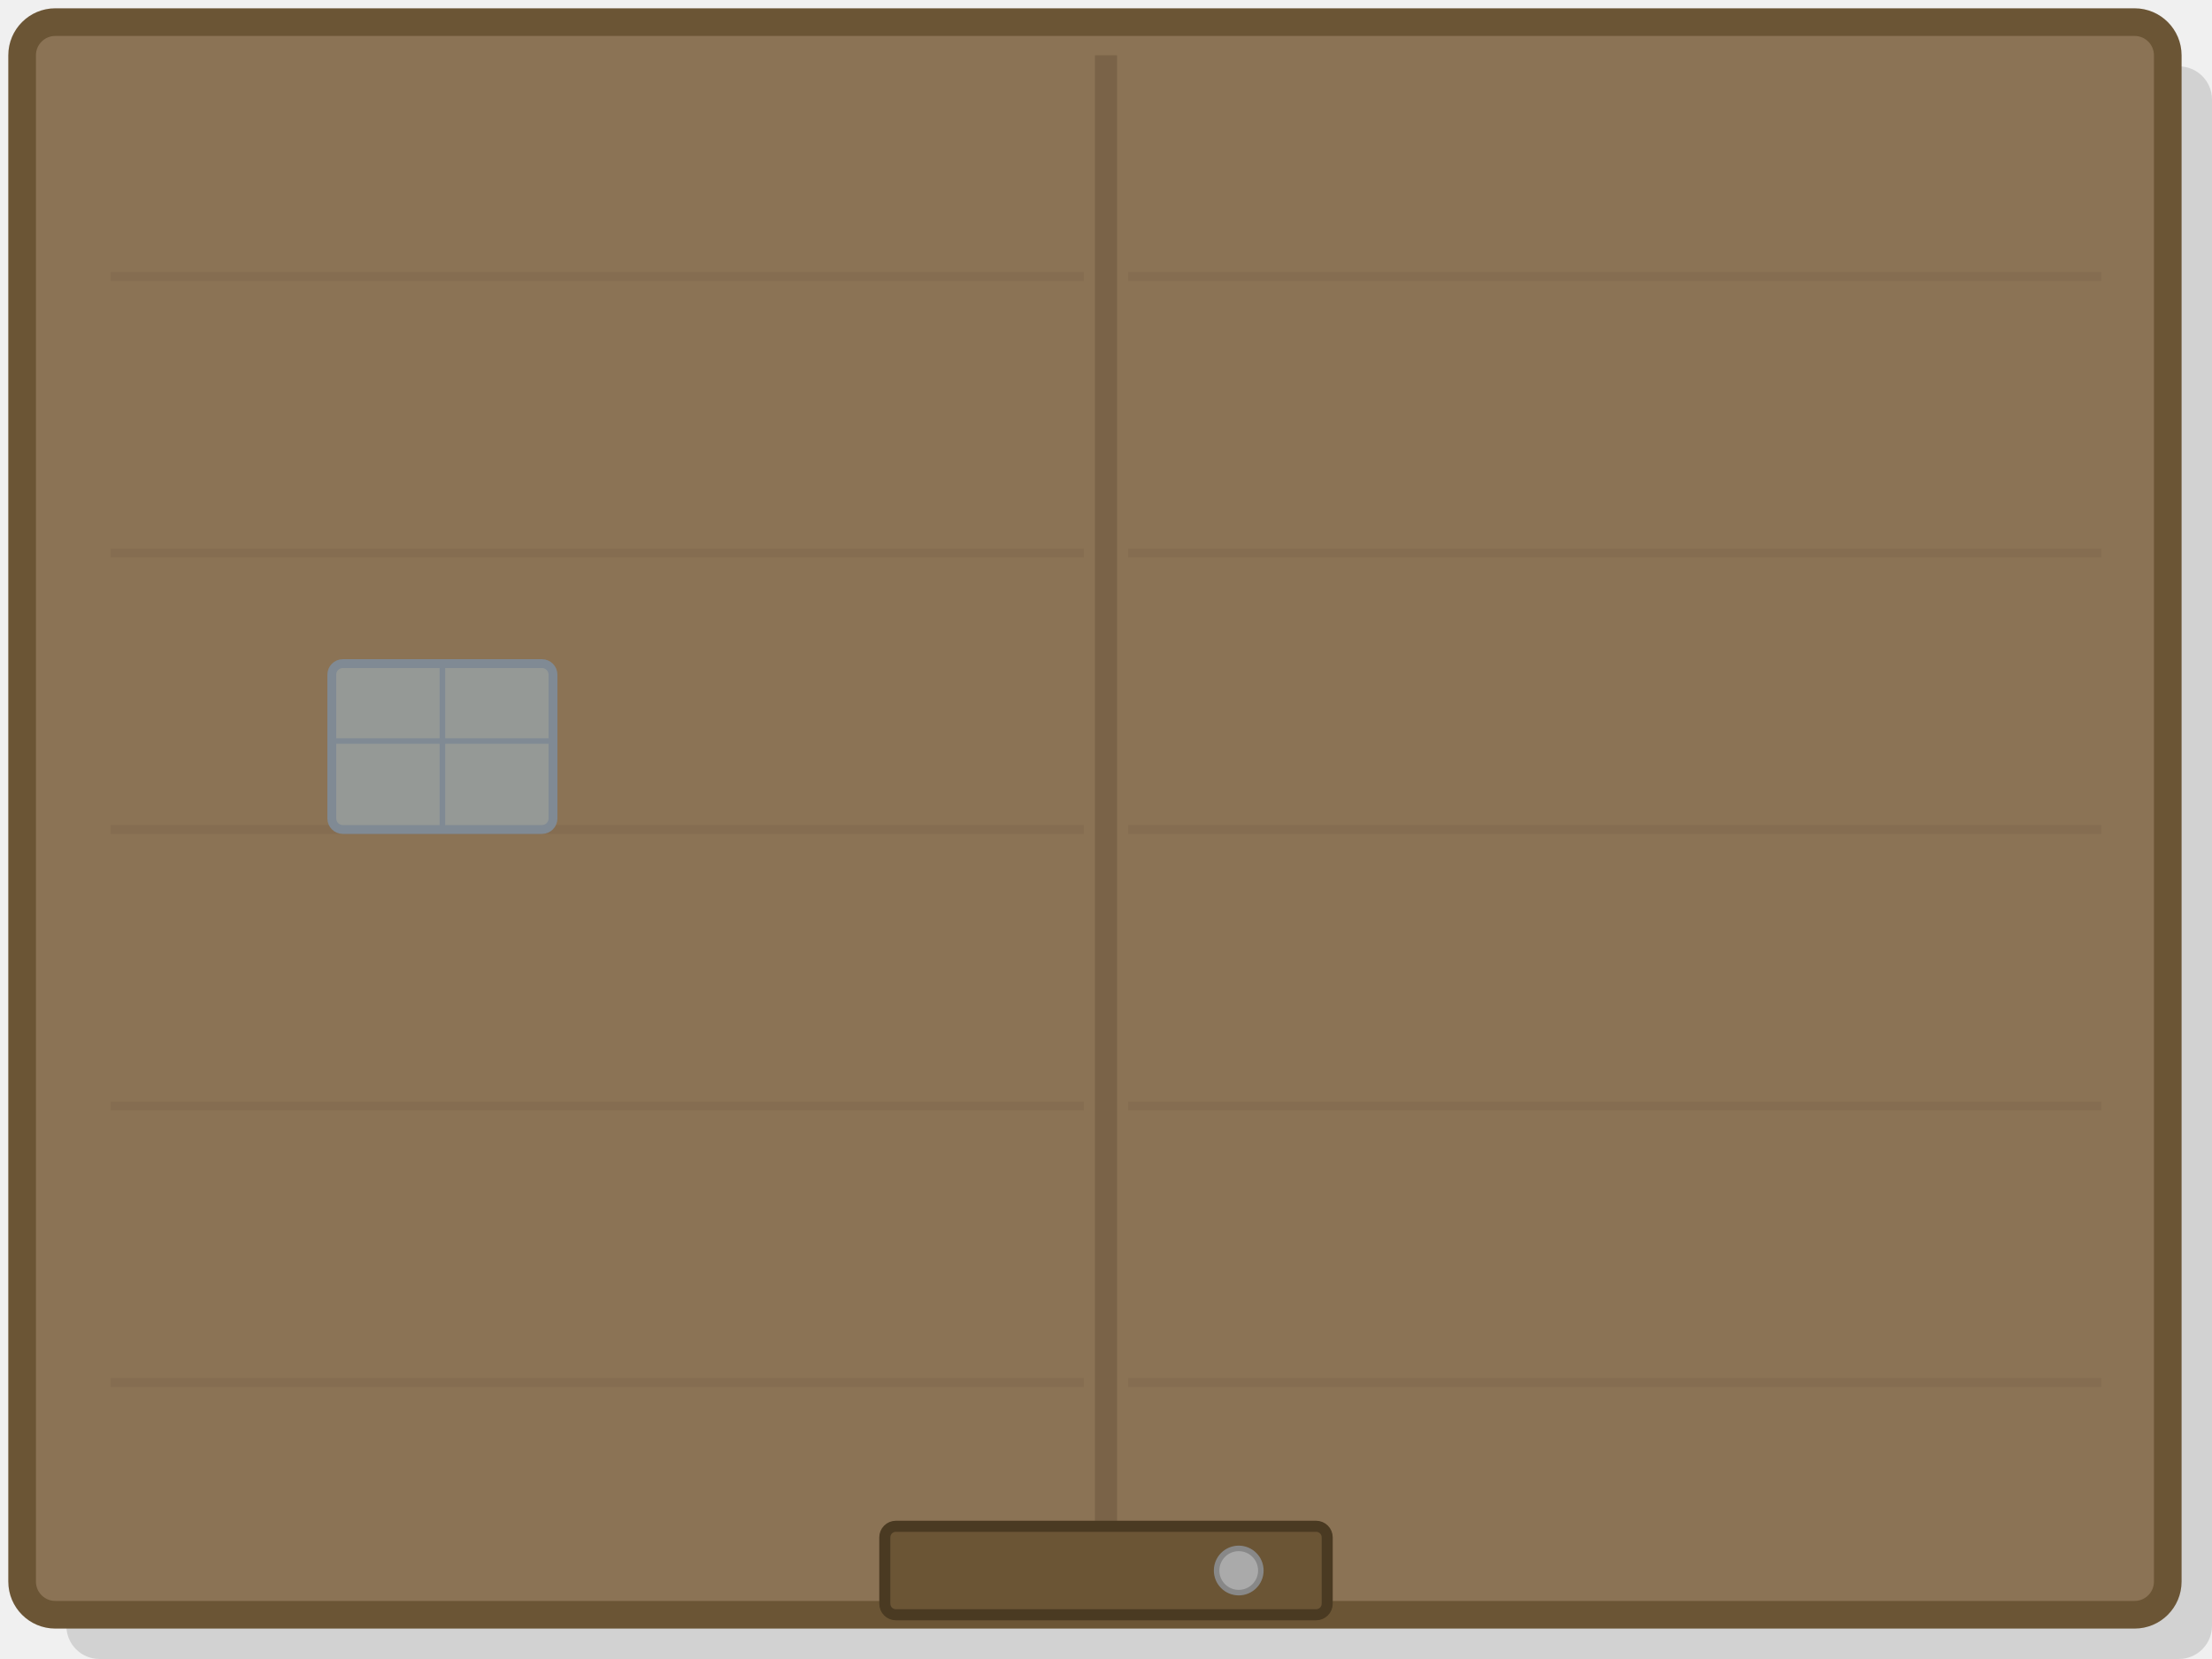
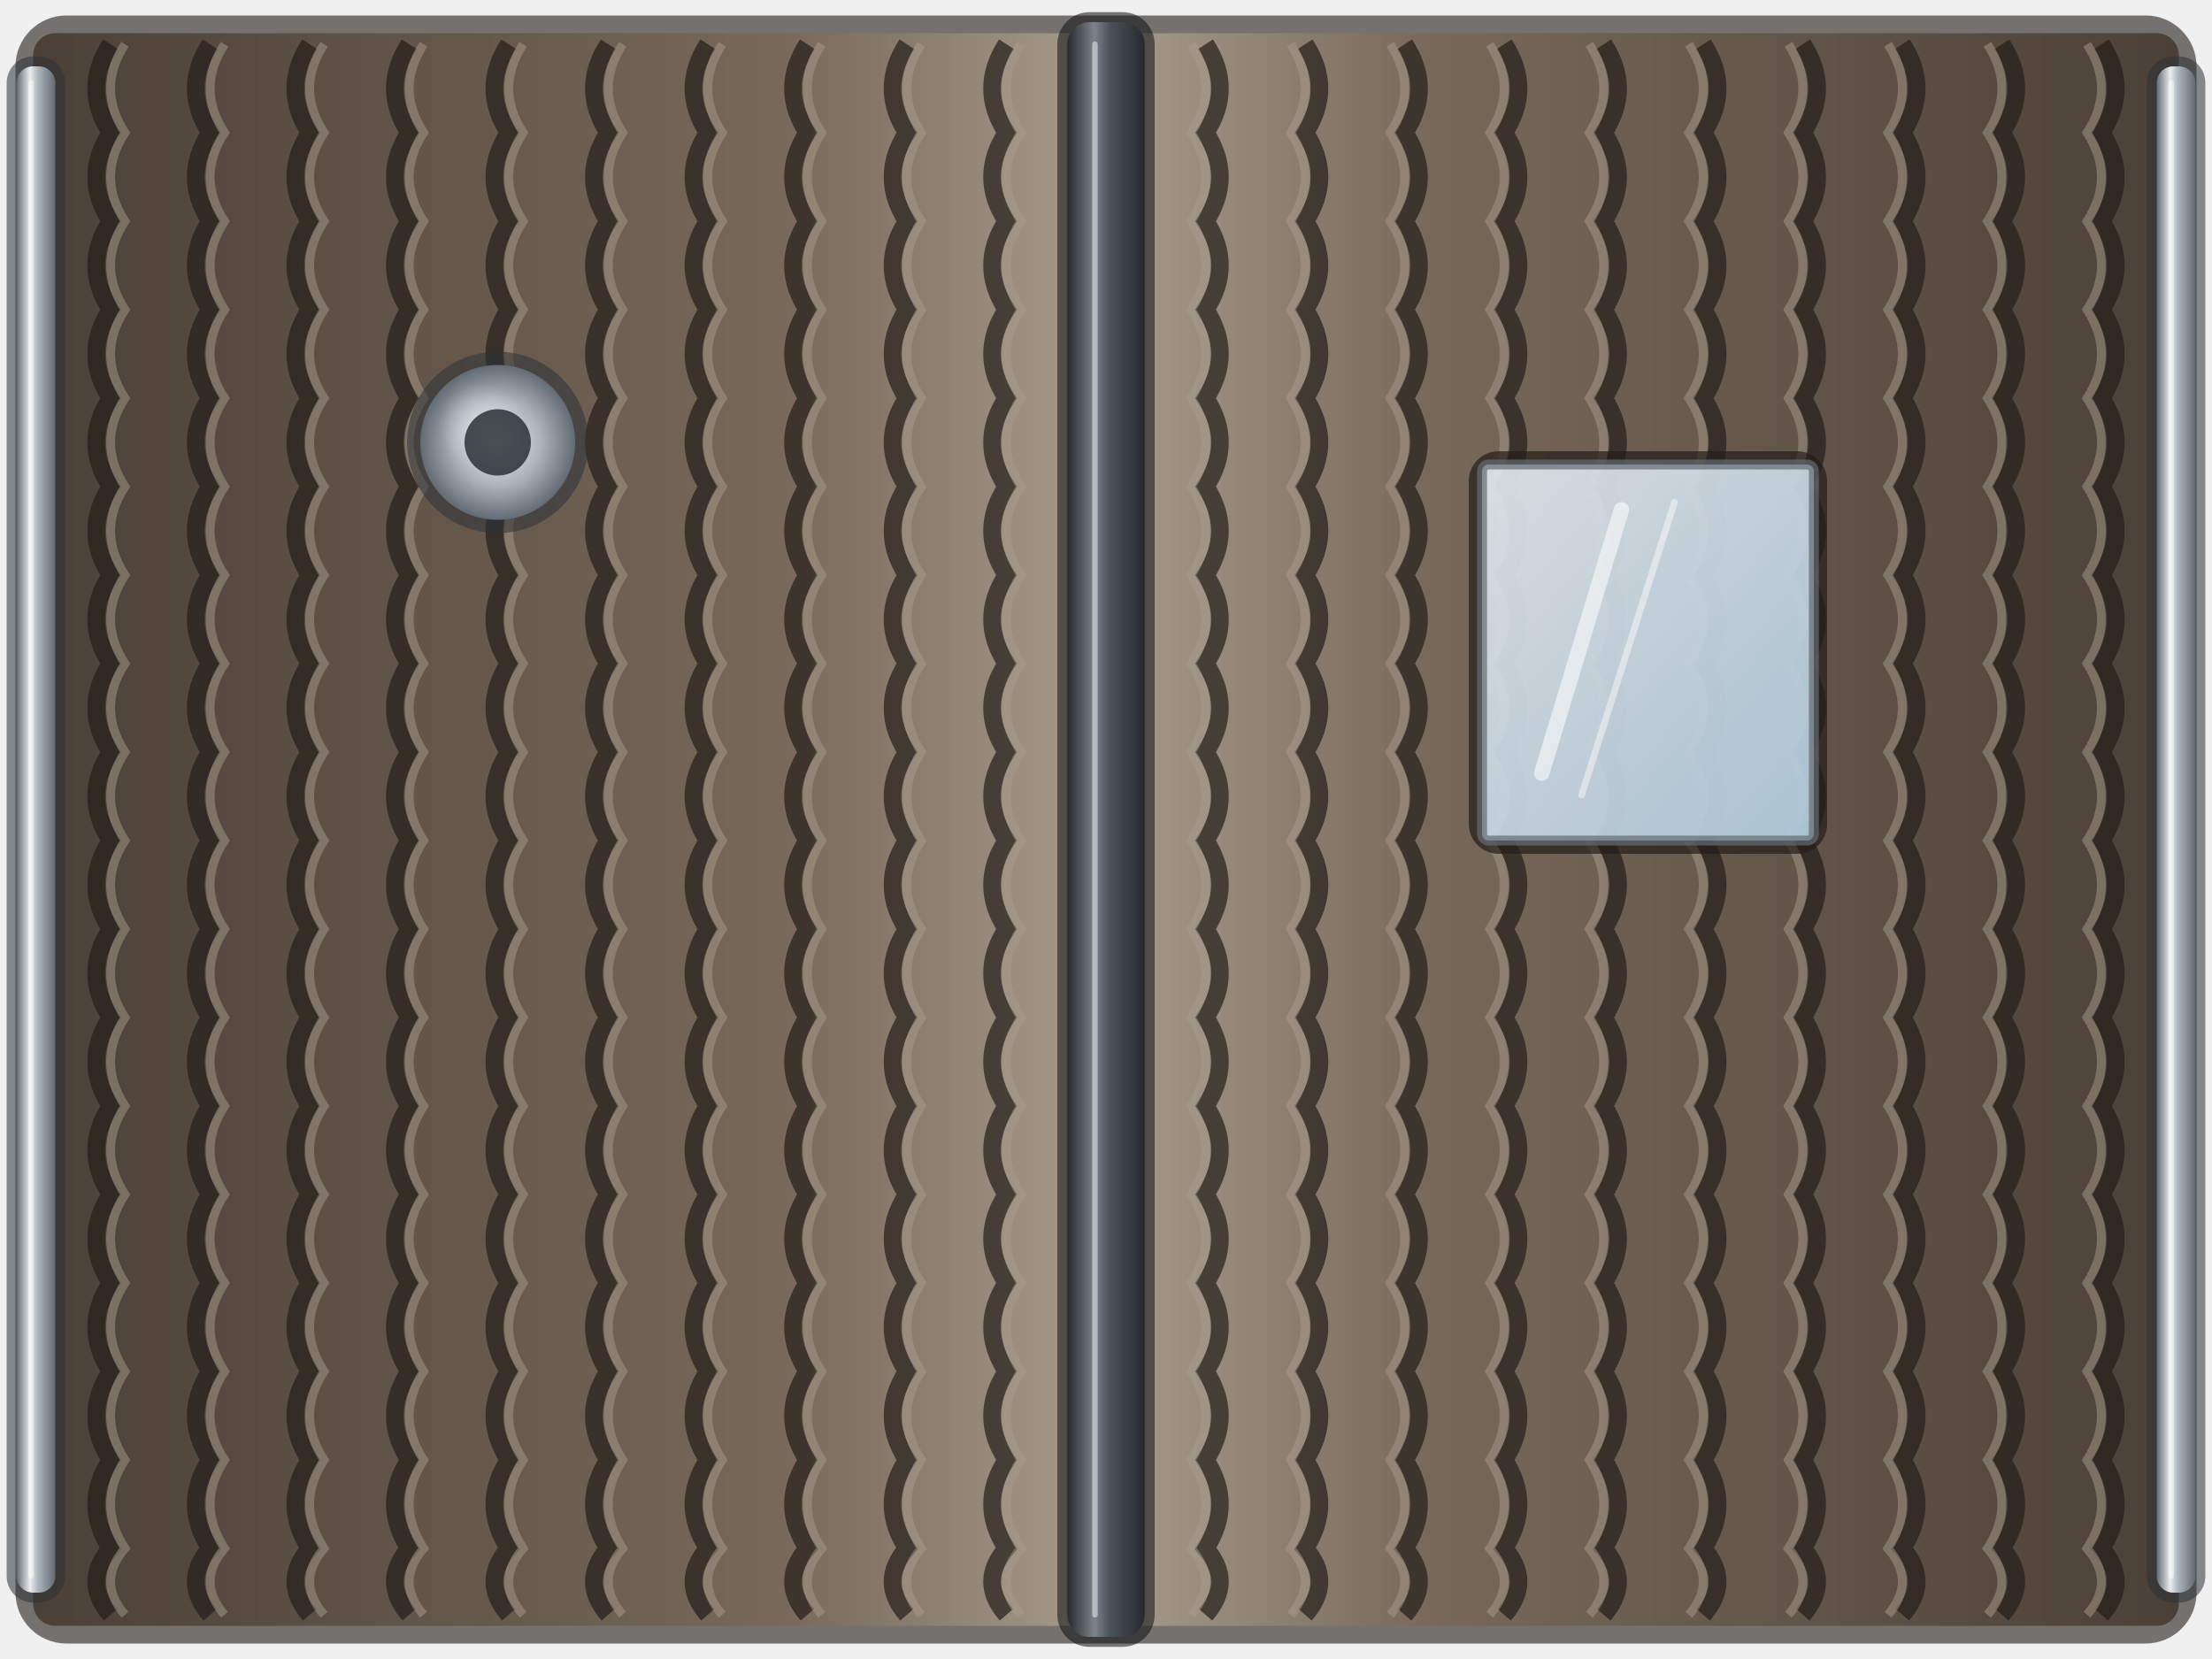
<svg xmlns="http://www.w3.org/2000/svg" viewBox="0 0 200 150">
-   <rect x="6" y="6" width="194" height="144" rx="3" fill="#00000020" />
-   <rect x="2" y="2" width="194" height="144" rx="3" fill="#8B7355" stroke="#6B5535" stroke-width="2.5" />
-   <line x1="100" y1="5" x2="100" y2="143" stroke="#7A6348" stroke-width="2" />
-   <line x1="10" y1="25" x2="98" y2="25" stroke="#7E644A" stroke-width="0.8" opacity="0.4" />
-   <line x1="10" y1="50" x2="98" y2="50" stroke="#7E644A" stroke-width="0.8" opacity="0.4" />
-   <line x1="10" y1="75" x2="98" y2="75" stroke="#7E644A" stroke-width="0.8" opacity="0.4" />
-   <line x1="10" y1="100" x2="98" y2="100" stroke="#7E644A" stroke-width="0.8" opacity="0.4" />
-   <line x1="10" y1="125" x2="98" y2="125" stroke="#7E644A" stroke-width="0.8" opacity="0.4" />
-   <line x1="102" y1="25" x2="190" y2="25" stroke="#7E644A" stroke-width="0.8" opacity="0.4" />
-   <line x1="102" y1="50" x2="190" y2="50" stroke="#7E644A" stroke-width="0.8" opacity="0.4" />
-   <line x1="102" y1="75" x2="190" y2="75" stroke="#7E644A" stroke-width="0.8" opacity="0.4" />
-   <line x1="102" y1="100" x2="190" y2="100" stroke="#7E644A" stroke-width="0.8" opacity="0.4" />
-   <line x1="102" y1="125" x2="190" y2="125" stroke="#7E644A" stroke-width="0.8" opacity="0.4" />
-   <rect x="80" y="138" width="40" height="8" rx="1" fill="#6B5535" stroke="#4A3A22" stroke-width="1" />
-   <circle cx="112" cy="142" r="2" fill="#AAA" stroke="#888" stroke-width="0.5" />
-   <rect x="30" y="60" width="20" height="15" rx="1" fill="#A0C0D8" fill-opacity="0.5" stroke="#808A94" stroke-width="0.8" />
-   <line x1="40" y1="60" x2="40" y2="75" stroke="#808A94" stroke-width="0.5" />
-   <line x1="30" y1="67" x2="50" y2="67" stroke="#808A94" stroke-width="0.5" />
+   <defs>
+     <linearGradient id="ts9_l1" x1="0" y1="0" x2="1" y2="0">
+       <stop offset="0%" stop-color="#4b4037" />
+       <stop offset="70%" stop-color="#78695a" />
+       <stop offset="100%" stop-color="#a89c8c" />
+     </linearGradient>
+     <linearGradient id="ts9_l2" x1="0" y1="0" x2="1" y2="0">
+       <stop offset="0%" stop-color="#a89c8c" />
+       <stop offset="30%" stop-color="#78695a" />
+       <stop offset="100%" stop-color="#4b4037" />
+     </linearGradient>
+     <linearGradient id="ts9_l3" x1="0" y1="0" x2="1" y2="0">
+       <stop offset="0%" stop-color="#262a2f" />
+       <stop offset="35%" stop-color="#7e838a" />
+       <stop offset="55%" stop-color="#4c525a" />
+       <stop offset="100%" stop-color="#262a2f" />
+     </linearGradient>
+     <linearGradient id="ts9_l4" x1="0" y1="0" x2="1" y2="1">
+       <stop offset="0%" stop-color="#f4faff" />
+       <stop offset="55%" stop-color="#d5e8f6" />
+       <stop offset="100%" stop-color="#c0dcf0" />
+     </linearGradient>
+     <radialGradient id="ts9_r5" cx="50%" cy="50%" r="50%">
+       <stop offset="0%" stop-color="#eaedf0" />
+       <stop offset="55%" stop-color="#adb4bc" />
+       <stop offset="100%" stop-color="#626b73" />
+     </radialGradient>
+     <radialGradient id="ts9_r6" cx="50%" cy="50%" r="50%">
+       <stop offset="0%" stop-color="#ffffff" stop-opacity="0.4" />
+       <stop offset="100%" stop-color="#ffffff" stop-opacity="0" />
+     </radialGradient>
+     <linearGradient id="ts9_l7" x1="0" y1="0" x2="1" y2="0">
+       <stop offset="0%" stop-color="#626b73" />
+       <stop offset="35%" stop-color="#eaedf0" />
+       <stop offset="55%" stop-color="#adb4bc" />
+       <stop offset="100%" stop-color="#626b73" />
+     </linearGradient>
+     <linearGradient id="ts9_l8" x1="0" y1="0" x2="1" y2="0">
+       <stop offset="0%" stop-color="#626b73" />
+       <stop offset="35%" stop-color="#eaedf0" />
+       <stop offset="55%" stop-color="#adb4bc" />
+       <stop offset="100%" stop-color="#626b73" />
+     </linearGradient>
+   </defs>
+   <rect x="1.4" y="1.4" width="197.2" height="147.2" rx="4.6" fill="#231d18" opacity="0.6" />
+   <rect x="3.0" y="3.0" width="97.0" height="144.0" rx="2" fill="url(#ts9_l1)" />
+   <rect x="100.0" y="3.0" width="97.0" height="144.0" rx="2" fill="url(#ts9_l2)" />
+   <path d="M 91.0 4.0 Q 88.4 8.0 91.0 12.0 Q 88.4 16.0 91.0 20.0 Q 88.4 24.0 91.0 28.0 Q 88.4 32.0 91.0 36.0 Q 88.4 40.0 91.0 44.0 Q 88.4 48.0 91.0 52.0 Q 88.4 56.0 91.0 60.0 Q 88.4 64.0 91.0 68.0 Q 88.4 72.0 91.0 76.0 Q 88.4 80.0 91.0 84.0 Q 88.4 88.0 91.0 92.0 Q 88.4 96.0 91.0 100.0 Q 88.4 104.0 91.0 108.0 Q 88.4 112.0 91.0 116.0 Q 88.4 120.0 91.0 124.0 Q 88.4 128.0 91.0 132.0 Q 88.4 136.0 91.0 140.0 Q 88.4 143.0 91.0 146.0" fill="none" stroke="#231d18" stroke-width="1.6" opacity="0.7" />
+   <path d="M 91.0 4.0 Q 88.4 8.0 91.0 12.0 Q 88.4 16.0 91.0 20.0 Q 88.4 24.0 91.0 28.0 Q 88.4 32.0 91.0 36.0 Q 88.4 40.0 91.0 44.0 Q 88.4 48.0 91.0 52.0 Q 88.4 56.0 91.0 60.0 Q 88.4 64.0 91.0 68.0 Q 88.4 72.0 91.0 76.0 Q 88.4 80.0 91.0 84.0 Q 88.4 88.0 91.0 92.0 Q 88.4 96.0 91.0 100.0 Q 88.4 104.0 91.0 108.0 Q 88.4 112.0 91.0 116.0 Q 88.4 120.0 91.0 124.0 Q 88.4 128.0 91.0 132.0 Q 88.4 136.0 91.0 140.0 Q 88.4 143.0 91.0 146.0" fill="none" stroke="#a89c8c" stroke-width="0.8" opacity="0.5" transform="translate(1.3 0)" />
+   <path d="M 109.0 4.0 Q 111.6 8.0 109.0 12.0 Q 111.6 16.0 109.0 20.0 Q 111.6 24.0 109.0 28.0 Q 111.6 32.0 109.0 36.0 Q 111.6 40.0 109.0 44.0 Q 111.6 48.0 109.0 52.0 Q 111.6 56.0 109.0 60.0 Q 111.6 64.0 109.0 68.0 Q 111.6 72.0 109.0 76.0 Q 111.6 80.0 109.0 84.0 Q 111.6 88.0 109.0 92.0 Q 111.6 96.0 109.0 100.0 Q 111.6 104.0 109.0 108.0 Q 111.6 112.0 109.0 116.0 Q 111.6 120.0 109.0 124.0 Q 111.6 128.0 109.0 132.0 Q 111.6 136.0 109.0 140.0 Q 111.6 143.0 109.0 146.0" fill="none" stroke="#231d18" stroke-width="1.6" opacity="0.7" />
+   <path d="M 109.0 4.0 Q 111.6 8.0 109.0 12.0 Q 111.6 16.0 109.0 20.0 Q 111.6 24.0 109.0 28.0 Q 111.6 32.0 109.0 36.0 Q 111.6 40.0 109.0 44.0 Q 111.6 48.0 109.0 52.0 Q 111.6 56.0 109.0 60.0 Q 111.6 64.0 109.0 68.0 Q 111.6 72.0 109.0 76.0 Q 111.6 80.0 109.0 84.0 Q 111.6 88.0 109.0 92.0 Q 111.6 96.0 109.0 100.0 Q 111.6 104.0 109.0 108.0 Q 111.6 112.0 109.0 116.0 Q 111.6 120.0 109.0 124.0 Q 111.6 128.0 109.0 132.0 Q 111.6 136.0 109.0 140.0 Q 111.6 143.0 109.0 146.0" fill="none" stroke="#a89c8c" stroke-width="0.8" opacity="0.5" transform="translate(-1.3 0)" />
+   <path d="M 82.0 4.0 Q 79.4 8.0 82.0 12.0 Q 79.4 16.0 82.0 20.0 Q 79.4 24.0 82.0 28.0 Q 79.4 32.0 82.0 36.0 Q 79.4 40.0 82.0 44.0 Q 79.4 48.0 82.0 52.0 Q 79.4 56.0 82.0 60.0 Q 79.4 64.0 82.0 68.0 Q 79.4 72.0 82.0 76.0 Q 79.4 80.0 82.0 84.0 Q 79.4 88.0 82.0 92.0 Q 79.4 96.0 82.0 100.0 Q 79.4 104.0 82.0 108.0 Q 79.4 112.0 82.0 116.0 Q 79.4 120.0 82.0 124.0 Q 79.4 128.0 82.0 132.0 Q 79.4 136.0 82.0 140.0 Q 79.4 143.0 82.0 146.0" fill="none" stroke="#231d18" stroke-width="1.6" opacity="0.7" />
+   <path d="M 82.0 4.0 Q 79.4 8.0 82.0 12.0 Q 79.4 16.0 82.0 20.0 Q 79.4 24.0 82.0 28.0 Q 79.4 32.0 82.0 36.0 Q 79.4 40.0 82.0 44.0 Q 79.4 48.0 82.0 52.0 Q 79.4 56.0 82.0 60.0 Q 79.4 64.0 82.0 68.0 Q 79.4 72.0 82.0 76.0 Q 79.4 80.0 82.0 84.0 Q 79.4 88.0 82.0 92.0 Q 79.4 96.0 82.0 100.0 Q 79.4 104.0 82.0 108.0 Q 79.4 112.0 82.0 116.0 Q 79.4 120.0 82.0 124.0 Q 79.4 128.0 82.0 132.0 Q 79.4 136.0 82.0 140.0 Q 79.4 143.0 82.0 146.0" fill="none" stroke="#a89c8c" stroke-width="0.8" opacity="0.5" transform="translate(1.3 0)" />
+   <path d="M 118.0 4.0 Q 120.6 8.0 118.0 12.0 Q 120.6 16.0 118.0 20.0 Q 120.6 24.0 118.0 28.0 Q 120.6 32.0 118.0 36.0 Q 120.6 40.0 118.0 44.0 Q 120.6 48.0 118.0 52.0 Q 120.6 56.0 118.0 60.0 Q 120.6 64.0 118.0 68.0 Q 120.6 72.0 118.0 76.0 Q 120.6 80.0 118.0 84.0 Q 120.6 88.0 118.0 92.0 Q 120.6 96.0 118.0 100.0 Q 120.6 104.0 118.0 108.0 Q 120.6 112.0 118.0 116.0 Q 120.6 120.0 118.0 124.0 Q 120.6 128.0 118.0 132.0 Q 120.6 136.0 118.0 140.0 Q 120.6 143.0 118.0 146.0" fill="none" stroke="#231d18" stroke-width="1.6" opacity="0.7" />
+   <path d="M 118.0 4.0 Q 120.6 8.0 118.0 12.0 Q 120.6 16.0 118.0 20.0 Q 120.6 24.0 118.0 28.0 Q 120.6 32.0 118.0 36.0 Q 120.6 40.0 118.0 44.0 Q 120.6 48.0 118.0 52.0 Q 120.6 56.0 118.0 60.0 Q 120.6 64.0 118.0 68.0 Q 120.6 72.0 118.0 76.0 Q 120.6 80.0 118.0 84.0 Q 120.6 88.0 118.0 92.0 Q 120.6 96.0 118.0 100.0 Q 120.6 104.0 118.0 108.0 Q 120.6 112.0 118.0 116.0 Q 120.6 120.0 118.0 124.0 Q 120.6 128.0 118.0 132.0 Q 120.6 136.0 118.0 140.0 Q 120.6 143.0 118.0 146.0" fill="none" stroke="#a89c8c" stroke-width="0.8" opacity="0.5" transform="translate(-1.3 0)" />
+   <path d="M 73.0 4.0 Q 70.4 8.0 73.0 12.0 Q 70.4 16.0 73.0 20.0 Q 70.4 24.0 73.0 28.0 Q 70.4 32.0 73.0 36.0 Q 70.4 40.0 73.0 44.0 Q 70.4 48.0 73.0 52.0 Q 70.4 56.0 73.0 60.0 Q 70.4 64.0 73.0 68.0 Q 70.4 72.0 73.0 76.0 Q 70.4 80.0 73.0 84.0 Q 70.4 88.0 73.0 92.0 Q 70.4 96.0 73.0 100.0 Q 70.4 104.0 73.0 108.0 Q 70.4 112.0 73.0 116.0 Q 70.4 120.0 73.0 124.0 Q 70.4 128.0 73.0 132.0 Q 70.4 136.0 73.0 140.0 Q 70.4 143.0 73.0 146.0" fill="none" stroke="#231d18" stroke-width="1.6" opacity="0.7" />
+   <path d="M 73.0 4.0 Q 70.4 8.0 73.0 12.0 Q 70.4 16.0 73.0 20.0 Q 70.4 24.0 73.0 28.0 Q 70.4 32.0 73.0 36.0 Q 70.4 40.0 73.0 44.0 Q 70.4 48.0 73.0 52.0 Q 70.4 56.0 73.0 60.0 Q 70.4 64.0 73.0 68.0 Q 70.4 72.0 73.0 76.0 Q 70.4 80.0 73.0 84.0 Q 70.4 88.0 73.0 92.0 Q 70.4 96.0 73.0 100.0 Q 70.4 104.0 73.0 108.0 Q 70.4 112.0 73.0 116.0 Q 70.4 120.0 73.0 124.0 Q 70.4 128.0 73.0 132.0 Q 70.4 136.0 73.0 140.0 Q 70.4 143.0 73.0 146.0" fill="none" stroke="#a89c8c" stroke-width="0.8" opacity="0.5" transform="translate(1.3 0)" />
+   <path d="M 127.0 4.0 Q 129.6 8.0 127.0 12.0 Q 129.6 16.0 127.0 20.0 Q 129.6 24.0 127.0 28.0 Q 129.6 32.0 127.0 36.0 Q 129.6 40.0 127.0 44.0 Q 129.6 48.0 127.0 52.0 Q 129.6 56.0 127.0 60.0 Q 129.6 64.0 127.0 68.0 Q 129.6 72.0 127.0 76.0 Q 129.6 80.0 127.0 84.0 Q 129.6 88.0 127.0 92.0 Q 129.6 96.0 127.0 100.0 Q 129.6 104.0 127.0 108.0 Q 129.6 112.0 127.0 116.0 Q 129.6 120.0 127.0 124.0 Q 129.6 128.0 127.0 132.0 Q 129.6 136.0 127.0 140.0 Q 129.6 143.0 127.0 146.0" fill="none" stroke="#231d18" stroke-width="1.6" opacity="0.7" />
+   <path d="M 127.0 4.0 Q 129.6 8.0 127.0 12.0 Q 129.6 16.0 127.0 20.0 Q 129.6 24.0 127.0 28.0 Q 129.6 32.0 127.0 36.0 Q 129.6 40.0 127.0 44.0 Q 129.6 48.0 127.0 52.0 Q 129.6 56.0 127.0 60.0 Q 129.6 64.0 127.0 68.0 Q 129.6 72.0 127.0 76.0 Q 129.6 80.0 127.0 84.0 Q 129.6 88.0 127.0 92.0 Q 129.6 96.0 127.0 100.0 Q 129.6 104.0 127.0 108.0 Q 129.6 112.0 127.0 116.0 Q 129.6 120.0 127.0 124.0 Q 129.6 128.0 127.0 132.0 Q 129.6 136.0 127.0 140.0 Q 129.6 143.0 127.0 146.0" fill="none" stroke="#a89c8c" stroke-width="0.8" opacity="0.5" transform="translate(-1.3 0)" />
+   <path d="M 64.0 4.0 Q 61.4 8.0 64.0 12.0 Q 61.4 16.0 64.0 20.0 Q 61.4 24.0 64.0 28.0 Q 61.4 32.0 64.0 36.0 Q 61.4 40.0 64.0 44.0 Q 61.4 48.0 64.0 52.0 Q 61.4 56.0 64.0 60.0 Q 61.4 64.0 64.0 68.0 Q 61.4 72.0 64.0 76.0 Q 61.4 80.0 64.0 84.0 Q 61.4 88.0 64.0 92.0 Q 61.4 96.0 64.0 100.0 Q 61.4 104.0 64.0 108.0 Q 61.4 112.0 64.0 116.0 Q 61.4 120.0 64.0 124.0 Q 61.4 128.0 64.0 132.0 Q 61.4 136.0 64.0 140.0 Q 61.4 143.0 64.0 146.0" fill="none" stroke="#231d18" stroke-width="1.6" opacity="0.7" />
+   <path d="M 64.0 4.0 Q 61.4 8.0 64.0 12.0 Q 61.4 16.0 64.0 20.0 Q 61.4 24.0 64.0 28.0 Q 61.4 32.0 64.0 36.0 Q 61.4 40.0 64.0 44.0 Q 61.4 48.0 64.0 52.0 Q 61.4 56.0 64.0 60.0 Q 61.4 64.0 64.0 68.0 Q 61.4 72.0 64.0 76.0 Q 61.4 80.0 64.0 84.0 Q 61.4 88.0 64.0 92.0 Q 61.4 96.0 64.0 100.0 Q 61.4 104.0 64.0 108.0 Q 61.4 112.0 64.0 116.0 Q 61.4 120.0 64.0 124.0 Q 61.4 128.0 64.0 132.0 Q 61.4 136.0 64.0 140.0 Q 61.4 143.0 64.0 146.0" fill="none" stroke="#a89c8c" stroke-width="0.8" opacity="0.5" transform="translate(1.3 0)" />
+   <path d="M 136.0 4.0 Q 138.6 8.0 136.0 12.0 Q 138.6 16.0 136.0 20.0 Q 138.6 24.0 136.0 28.0 Q 138.6 32.0 136.0 36.0 Q 138.6 40.0 136.0 44.0 Q 138.6 48.0 136.0 52.0 Q 138.6 56.0 136.0 60.0 Q 138.6 64.0 136.0 68.0 Q 138.6 72.0 136.0 76.0 Q 138.6 80.0 136.0 84.0 Q 138.6 88.0 136.0 92.0 Q 138.6 96.0 136.0 100.0 Q 138.6 104.0 136.0 108.0 Q 138.6 112.0 136.0 116.0 Q 138.6 120.0 136.0 124.0 Q 138.6 128.0 136.0 132.0 Q 138.6 136.0 136.0 140.0 Q 138.6 143.0 136.0 146.0" fill="none" stroke="#231d18" stroke-width="1.6" opacity="0.7" />
+   <path d="M 136.0 4.0 Q 138.6 8.0 136.0 12.0 Q 138.6 16.0 136.0 20.0 Q 138.6 24.0 136.0 28.0 Q 138.6 32.0 136.0 36.0 Q 138.6 40.0 136.0 44.0 Q 138.6 48.0 136.0 52.0 Q 138.6 56.0 136.0 60.0 Q 138.6 64.0 136.0 68.0 Q 138.6 72.0 136.0 76.0 Q 138.6 80.0 136.0 84.0 Q 138.6 88.0 136.0 92.0 Q 138.6 96.0 136.0 100.0 Q 138.6 104.0 136.0 108.0 Q 138.6 112.0 136.0 116.0 Q 138.6 120.0 136.0 124.0 Q 138.6 128.0 136.0 132.0 Q 138.6 136.0 136.0 140.0 Q 138.6 143.0 136.0 146.0" fill="none" stroke="#a89c8c" stroke-width="0.8" opacity="0.5" transform="translate(-1.3 0)" />
+   <path d="M 55.0 4.0 Q 52.4 8.0 55.0 12.0 Q 52.4 16.0 55.0 20.0 Q 52.4 24.0 55.0 28.0 Q 52.4 32.0 55.0 36.0 Q 52.4 40.0 55.0 44.0 Q 52.4 48.0 55.0 52.0 Q 52.4 56.0 55.0 60.0 Q 52.4 64.0 55.0 68.0 Q 52.4 72.0 55.0 76.0 Q 52.4 80.0 55.0 84.0 Q 52.4 88.0 55.0 92.0 Q 52.4 96.0 55.0 100.0 Q 52.4 104.0 55.0 108.0 Q 52.4 112.0 55.0 116.0 Q 52.4 120.0 55.0 124.0 Q 52.4 128.0 55.0 132.0 Q 52.4 136.0 55.0 140.0 Q 52.4 143.0 55.0 146.0" fill="none" stroke="#231d18" stroke-width="1.6" opacity="0.7" />
+   <path d="M 55.0 4.0 Q 52.4 8.0 55.0 12.0 Q 52.4 16.0 55.0 20.0 Q 52.4 24.0 55.0 28.0 Q 52.4 32.0 55.0 36.0 Q 52.4 40.0 55.0 44.0 Q 52.4 48.0 55.0 52.0 Q 52.4 56.0 55.0 60.0 Q 52.4 64.0 55.0 68.0 Q 52.4 72.0 55.0 76.0 Q 52.4 80.0 55.0 84.0 Q 52.4 88.0 55.0 92.0 Q 52.4 96.0 55.0 100.0 Q 52.4 104.0 55.0 108.0 Q 52.4 112.0 55.0 116.0 Q 52.4 120.0 55.0 124.0 Q 52.4 128.0 55.0 132.0 Q 52.4 136.0 55.0 140.0 Q 52.4 143.0 55.0 146.0" fill="none" stroke="#a89c8c" stroke-width="0.8" opacity="0.5" transform="translate(1.3 0)" />
+   <path d="M 145.0 4.0 Q 147.6 8.0 145.0 12.0 Q 147.6 16.0 145.0 20.0 Q 147.6 24.0 145.0 28.0 Q 147.6 32.0 145.0 36.0 Q 147.6 40.0 145.0 44.0 Q 147.6 48.0 145.0 52.0 Q 147.6 56.0 145.0 60.0 Q 147.6 64.0 145.0 68.0 Q 147.6 72.0 145.0 76.0 Q 147.6 80.0 145.0 84.0 Q 147.6 88.0 145.0 92.0 Q 147.6 96.0 145.0 100.0 Q 147.6 104.0 145.0 108.0 Q 147.6 112.0 145.0 116.0 Q 147.6 120.0 145.0 124.0 Q 147.6 128.0 145.0 132.0 Q 147.6 136.0 145.0 140.0 Q 147.6 143.0 145.0 146.0" fill="none" stroke="#231d18" stroke-width="1.6" opacity="0.7" />
+   <path d="M 145.0 4.0 Q 147.6 8.0 145.0 12.0 Q 147.6 16.0 145.0 20.0 Q 147.6 24.0 145.0 28.0 Q 147.6 32.0 145.0 36.0 Q 147.6 40.0 145.0 44.0 Q 147.6 48.0 145.0 52.0 Q 147.6 56.0 145.0 60.0 Q 147.6 64.0 145.0 68.0 Q 147.6 72.0 145.0 76.0 Q 147.6 80.0 145.0 84.0 Q 147.6 88.0 145.0 92.0 Q 147.6 96.0 145.0 100.0 Q 147.6 104.0 145.0 108.0 Q 147.6 112.0 145.0 116.0 Q 147.6 120.0 145.0 124.0 Q 147.6 128.0 145.0 132.0 Q 147.6 136.0 145.0 140.0 Q 147.6 143.0 145.0 146.0" fill="none" stroke="#a89c8c" stroke-width="0.8" opacity="0.5" transform="translate(-1.3 0)" />
+   <path d="M 46.0 4.0 Q 43.4 8.0 46.0 12.0 Q 43.4 16.0 46.0 20.0 Q 43.4 24.0 46.0 28.0 Q 43.4 32.0 46.0 36.0 Q 43.4 40.0 46.0 44.0 Q 43.4 48.0 46.0 52.0 Q 43.4 56.0 46.0 60.0 Q 43.4 64.0 46.0 68.0 Q 43.4 72.0 46.0 76.0 Q 43.4 80.0 46.0 84.0 Q 43.4 88.0 46.0 92.0 Q 43.4 96.0 46.0 100.0 Q 43.4 104.0 46.0 108.0 Q 43.4 112.0 46.0 116.0 Q 43.4 120.0 46.0 124.0 Q 43.4 128.0 46.0 132.0 Q 43.4 136.0 46.0 140.0 Q 43.4 143.0 46.0 146.0" fill="none" stroke="#231d18" stroke-width="1.6" opacity="0.7" />
+   <path d="M 46.0 4.0 Q 43.4 8.0 46.0 12.0 Q 43.4 16.0 46.0 20.0 Q 43.4 24.0 46.0 28.0 Q 43.4 32.0 46.0 36.0 Q 43.4 40.0 46.0 44.0 Q 43.4 48.0 46.0 52.0 Q 43.4 56.0 46.0 60.0 Q 43.4 64.0 46.0 68.0 Q 43.4 72.0 46.0 76.0 Q 43.4 80.0 46.0 84.0 Q 43.4 88.0 46.0 92.0 Q 43.4 96.0 46.0 100.0 Q 43.4 104.0 46.0 108.0 Q 43.4 112.0 46.0 116.0 Q 43.4 120.0 46.0 124.0 Q 43.4 128.0 46.0 132.0 Q 43.4 136.0 46.0 140.0 Q 43.4 143.0 46.0 146.0" fill="none" stroke="#a89c8c" stroke-width="0.8" opacity="0.5" transform="translate(1.3 0)" />
+   <path d="M 154.0 4.0 Q 156.6 8.0 154.0 12.0 Q 156.6 16.0 154.0 20.0 Q 156.6 24.0 154.0 28.0 Q 156.6 32.0 154.0 36.0 Q 156.6 40.0 154.0 44.0 Q 156.6 48.0 154.0 52.0 Q 156.6 56.0 154.0 60.0 Q 156.6 64.0 154.0 68.0 Q 156.6 72.0 154.0 76.0 Q 156.6 80.0 154.0 84.0 Q 156.6 88.0 154.0 92.0 Q 156.6 96.0 154.0 100.0 Q 156.6 104.0 154.0 108.0 Q 156.6 112.0 154.0 116.0 Q 156.6 120.0 154.0 124.0 Q 156.6 128.0 154.0 132.0 Q 156.6 136.0 154.0 140.0 Q 156.6 143.0 154.0 146.0" fill="none" stroke="#231d18" stroke-width="1.6" opacity="0.7" />
+   <path d="M 154.0 4.0 Q 156.6 8.0 154.0 12.0 Q 156.6 16.0 154.0 20.0 Q 156.6 24.0 154.0 28.0 Q 156.6 32.0 154.0 36.0 Q 156.6 40.0 154.0 44.0 Q 156.6 48.0 154.0 52.0 Q 156.6 56.0 154.0 60.0 Q 156.6 64.0 154.0 68.0 Q 156.6 72.0 154.0 76.0 Q 156.6 80.0 154.0 84.0 Q 156.6 88.0 154.0 92.0 Q 156.6 96.0 154.0 100.0 Q 156.6 104.0 154.0 108.0 Q 156.6 112.0 154.0 116.0 Q 156.6 120.0 154.0 124.0 Q 156.6 128.0 154.0 132.0 Q 156.6 136.0 154.0 140.0 Q 156.6 143.0 154.0 146.0" fill="none" stroke="#a89c8c" stroke-width="0.8" opacity="0.5" transform="translate(-1.3 0)" />
+   <path d="M 37.0 4.0 Q 34.4 8.0 37.0 12.0 Q 34.4 16.0 37.0 20.0 Q 34.4 24.0 37.0 28.0 Q 34.4 32.0 37.0 36.0 Q 34.4 40.0 37.0 44.0 Q 34.4 48.0 37.0 52.0 Q 34.4 56.0 37.0 60.0 Q 34.4 64.0 37.0 68.0 Q 34.4 72.0 37.0 76.0 Q 34.4 80.0 37.0 84.0 Q 34.4 88.0 37.0 92.0 Q 34.4 96.0 37.0 100.0 Q 34.4 104.0 37.0 108.0 Q 34.4 112.0 37.0 116.0 Q 34.4 120.0 37.0 124.0 Q 34.4 128.0 37.0 132.0 Q 34.4 136.0 37.0 140.0 Q 34.4 143.0 37.0 146.0" fill="none" stroke="#231d18" stroke-width="1.6" opacity="0.7" />
+   <path d="M 37.0 4.0 Q 34.4 8.0 37.0 12.0 Q 34.4 16.0 37.0 20.0 Q 34.4 24.0 37.0 28.0 Q 34.4 32.0 37.0 36.0 Q 34.4 40.0 37.0 44.0 Q 34.4 48.0 37.0 52.0 Q 34.4 56.0 37.0 60.0 Q 34.4 64.0 37.0 68.0 Q 34.4 72.0 37.0 76.0 Q 34.4 80.0 37.0 84.0 Q 34.4 88.0 37.0 92.0 Q 34.4 96.0 37.0 100.0 Q 34.4 104.0 37.0 108.0 Q 34.4 112.0 37.0 116.0 Q 34.4 120.0 37.0 124.0 Q 34.4 128.0 37.0 132.0 Q 34.4 136.0 37.0 140.0 Q 34.4 143.0 37.0 146.0" fill="none" stroke="#a89c8c" stroke-width="0.8" opacity="0.5" transform="translate(1.3 0)" />
+   <path d="M 163.0 4.0 Q 165.6 8.0 163.0 12.0 Q 165.6 16.0 163.0 20.0 Q 165.6 24.0 163.0 28.0 Q 165.6 32.0 163.0 36.0 Q 165.6 40.0 163.0 44.0 Q 165.6 48.0 163.0 52.0 Q 165.6 56.0 163.0 60.0 Q 165.6 64.0 163.0 68.0 Q 165.6 72.0 163.0 76.0 Q 165.6 80.0 163.0 84.0 Q 165.6 88.0 163.0 92.0 Q 165.6 96.0 163.0 100.0 Q 165.6 104.0 163.0 108.0 Q 165.6 112.0 163.0 116.0 Q 165.6 120.0 163.0 124.0 Q 165.6 128.0 163.0 132.0 Q 165.6 136.0 163.0 140.0 Q 165.6 143.0 163.0 146.0" fill="none" stroke="#231d18" stroke-width="1.6" opacity="0.7" />
+   <path d="M 163.0 4.0 Q 165.6 8.0 163.0 12.0 Q 165.6 16.0 163.0 20.0 Q 165.6 24.0 163.0 28.0 Q 165.6 32.0 163.0 36.0 Q 165.6 40.0 163.0 44.0 Q 165.6 48.0 163.0 52.0 Q 165.6 56.0 163.0 60.0 Q 165.6 64.0 163.0 68.0 Q 165.6 72.0 163.0 76.0 Q 165.6 80.0 163.0 84.0 Q 165.6 88.0 163.0 92.0 Q 165.6 96.0 163.0 100.0 Q 165.6 104.0 163.0 108.0 Q 165.6 112.0 163.0 116.0 Q 165.6 120.0 163.0 124.0 Q 165.6 128.0 163.0 132.0 Q 165.6 136.0 163.0 140.0 Q 165.6 143.0 163.0 146.0" fill="none" stroke="#a89c8c" stroke-width="0.8" opacity="0.5" transform="translate(-1.3 0)" />
+   <path d="M 28.0 4.0 Q 25.4 8.0 28.0 12.0 Q 25.4 16.0 28.0 20.0 Q 25.4 24.0 28.0 28.0 Q 25.4 32.0 28.0 36.0 Q 25.4 40.0 28.0 44.0 Q 25.4 48.0 28.0 52.0 Q 25.4 56.0 28.0 60.0 Q 25.4 64.0 28.0 68.0 Q 25.4 72.0 28.0 76.0 Q 25.4 80.0 28.0 84.0 Q 25.4 88.0 28.0 92.0 Q 25.4 96.0 28.0 100.0 Q 25.4 104.0 28.0 108.0 Q 25.4 112.0 28.0 116.0 Q 25.4 120.0 28.0 124.0 Q 25.4 128.0 28.0 132.0 Q 25.4 136.0 28.0 140.0 Q 25.4 143.0 28.0 146.0" fill="none" stroke="#231d18" stroke-width="1.6" opacity="0.7" />
+   <path d="M 28.0 4.0 Q 25.4 8.0 28.0 12.0 Q 25.4 16.0 28.0 20.0 Q 25.4 24.0 28.0 28.0 Q 25.4 32.0 28.0 36.0 Q 25.4 40.0 28.0 44.0 Q 25.4 48.0 28.0 52.0 Q 25.4 56.0 28.0 60.0 Q 25.4 64.0 28.0 68.0 Q 25.4 72.0 28.0 76.0 Q 25.4 80.0 28.0 84.0 Q 25.4 88.0 28.0 92.0 Q 25.4 96.0 28.0 100.0 Q 25.4 104.0 28.0 108.0 Q 25.4 112.0 28.0 116.0 Q 25.4 120.0 28.0 124.0 Q 25.4 128.0 28.0 132.0 Q 25.4 136.0 28.0 140.0 Q 25.4 143.0 28.0 146.0" fill="none" stroke="#a89c8c" stroke-width="0.8" opacity="0.5" transform="translate(1.3 0)" />
+   <path d="M 172.0 4.0 Q 174.6 8.0 172.0 12.0 Q 174.6 16.0 172.0 20.0 Q 174.6 24.0 172.0 28.0 Q 174.6 32.0 172.0 36.0 Q 174.6 40.0 172.0 44.0 Q 174.6 48.0 172.0 52.0 Q 174.6 56.0 172.0 60.0 Q 174.6 64.0 172.0 68.0 Q 174.6 72.0 172.0 76.0 Q 174.6 80.0 172.0 84.0 Q 174.6 88.0 172.0 92.0 Q 174.6 96.0 172.0 100.0 Q 174.6 104.0 172.0 108.0 Q 174.6 112.0 172.0 116.0 Q 174.6 120.0 172.0 124.0 Q 174.6 128.0 172.0 132.0 Q 174.6 136.0 172.0 140.0 Q 174.6 143.0 172.0 146.0" fill="none" stroke="#231d18" stroke-width="1.6" opacity="0.7" />
+   <path d="M 172.0 4.0 Q 174.6 8.0 172.0 12.0 Q 174.6 16.0 172.0 20.0 Q 174.6 24.0 172.0 28.0 Q 174.6 32.0 172.0 36.0 Q 174.6 40.0 172.0 44.0 Q 174.6 48.0 172.0 52.0 Q 174.6 56.0 172.0 60.0 Q 174.6 64.0 172.0 68.0 Q 174.6 72.0 172.0 76.0 Q 174.6 80.0 172.0 84.0 Q 174.6 88.0 172.0 92.0 Q 174.6 96.0 172.0 100.0 Q 174.6 104.0 172.0 108.0 Q 174.6 112.0 172.0 116.0 Q 174.6 120.0 172.0 124.0 Q 174.6 128.0 172.0 132.0 Q 174.6 136.0 172.0 140.0 Q 174.6 143.0 172.0 146.0" fill="none" stroke="#a89c8c" stroke-width="0.8" opacity="0.5" transform="translate(-1.3 0)" />
+   <path d="M 19.0 4.0 Q 16.4 8.0 19.0 12.0 Q 16.4 16.0 19.0 20.0 Q 16.4 24.0 19.0 28.0 Q 16.4 32.0 19.0 36.0 Q 16.4 40.0 19.0 44.0 Q 16.4 48.0 19.0 52.0 Q 16.4 56.0 19.0 60.0 Q 16.4 64.0 19.0 68.0 Q 16.4 72.0 19.0 76.0 Q 16.4 80.0 19.0 84.0 Q 16.4 88.0 19.0 92.0 Q 16.4 96.0 19.0 100.0 Q 16.4 104.0 19.0 108.0 Q 16.4 112.0 19.0 116.0 Q 16.4 120.0 19.0 124.0 Q 16.4 128.0 19.0 132.0 Q 16.4 136.0 19.0 140.0 Q 16.4 143.0 19.0 146.0" fill="none" stroke="#231d18" stroke-width="1.6" opacity="0.7" />
+   <path d="M 19.0 4.0 Q 16.4 8.0 19.0 12.0 Q 16.4 16.0 19.0 20.0 Q 16.4 24.0 19.0 28.0 Q 16.4 32.0 19.0 36.0 Q 16.4 40.0 19.0 44.0 Q 16.4 48.0 19.0 52.0 Q 16.4 56.0 19.0 60.0 Q 16.4 64.0 19.0 68.0 Q 16.4 72.0 19.0 76.0 Q 16.4 80.0 19.0 84.0 Q 16.4 88.0 19.0 92.0 Q 16.4 96.0 19.0 100.0 Q 16.4 104.0 19.0 108.0 Q 16.4 112.0 19.0 116.0 Q 16.4 120.0 19.0 124.0 Q 16.4 128.0 19.0 132.0 Q 16.4 136.0 19.0 140.0 Q 16.4 143.0 19.0 146.0" fill="none" stroke="#a89c8c" stroke-width="0.8" opacity="0.5" transform="translate(1.3 0)" />
+   <path d="M 181.0 4.0 Q 183.6 8.0 181.0 12.0 Q 183.6 16.0 181.0 20.0 Q 183.6 24.0 181.0 28.0 Q 183.6 32.0 181.0 36.0 Q 183.6 40.0 181.0 44.0 Q 183.6 48.0 181.0 52.0 Q 183.6 56.0 181.0 60.0 Q 183.6 64.0 181.0 68.0 Q 183.6 72.0 181.0 76.0 Q 183.6 80.0 181.0 84.0 Q 183.6 88.0 181.0 92.0 Q 183.6 96.0 181.0 100.0 Q 183.6 104.0 181.0 108.0 Q 183.6 112.0 181.0 116.0 Q 183.6 120.0 181.0 124.0 Q 183.6 128.0 181.0 132.0 Q 183.6 136.0 181.0 140.0 Q 183.6 143.0 181.0 146.0" fill="none" stroke="#231d18" stroke-width="1.6" opacity="0.7" />
+   <path d="M 181.0 4.0 Q 183.6 8.0 181.0 12.0 Q 183.6 16.0 181.0 20.0 Q 183.6 24.0 181.0 28.0 Q 183.6 32.0 181.0 36.0 Q 183.6 40.0 181.0 44.0 Q 183.6 48.0 181.0 52.0 Q 183.6 56.0 181.0 60.0 Q 183.6 64.0 181.0 68.0 Q 183.6 72.0 181.0 76.0 Q 183.6 80.0 181.0 84.0 Q 183.6 88.0 181.0 92.0 Q 183.6 96.0 181.0 100.0 Q 183.6 104.0 181.0 108.0 Q 183.6 112.0 181.0 116.0 Q 183.6 120.0 181.0 124.0 Q 183.6 128.0 181.0 132.0 Q 183.6 136.0 181.0 140.0 Q 183.6 143.0 181.0 146.0" fill="none" stroke="#a89c8c" stroke-width="0.8" opacity="0.5" transform="translate(-1.3 0)" />
+   <path d="M 10.0 4.0 Q 7.4 8.0 10.0 12.0 Q 7.4 16.0 10.0 20.0 Q 7.4 24.0 10.0 28.0 Q 7.4 32.0 10.0 36.0 Q 7.4 40.0 10.0 44.0 Q 7.4 48.0 10.0 52.0 Q 7.4 56.0 10.0 60.0 Q 7.4 64.0 10.0 68.0 Q 7.4 72.0 10.0 76.0 Q 7.4 80.0 10.0 84.0 Q 7.4 88.0 10.0 92.0 Q 7.4 96.0 10.0 100.0 Q 7.4 104.0 10.0 108.0 Q 7.4 112.0 10.0 116.0 Q 7.4 120.0 10.0 124.0 Q 7.4 128.0 10.0 132.0 Q 7.4 136.0 10.0 140.0 Q 7.4 143.0 10.0 146.0" fill="none" stroke="#231d18" stroke-width="1.6" opacity="0.7" />
+   <path d="M 10.0 4.0 Q 7.4 8.0 10.0 12.0 Q 7.4 16.0 10.0 20.0 Q 7.4 24.0 10.0 28.0 Q 7.4 32.0 10.0 36.0 Q 7.4 40.0 10.0 44.0 Q 7.4 48.0 10.0 52.0 Q 7.4 56.0 10.0 60.0 Q 7.4 64.0 10.0 68.0 Q 7.4 72.0 10.0 76.0 Q 7.4 80.0 10.0 84.0 Q 7.4 88.0 10.0 92.0 Q 7.4 96.0 10.0 100.0 Q 7.4 104.0 10.0 108.0 Q 7.4 112.0 10.0 116.0 Q 7.4 120.0 10.0 124.0 Q 7.4 128.0 10.0 132.0 Q 7.4 136.0 10.0 140.0 Q 7.4 143.0 10.0 146.0" fill="none" stroke="#a89c8c" stroke-width="0.8" opacity="0.5" transform="translate(1.3 0)" />
+   <path d="M 190.0 4.0 Q 192.6 8.0 190.0 12.0 Q 192.6 16.0 190.0 20.0 Q 192.6 24.0 190.0 28.0 Q 192.6 32.0 190.0 36.0 Q 192.6 40.0 190.0 44.0 Q 192.6 48.0 190.0 52.0 Q 192.6 56.0 190.0 60.0 Q 192.6 64.0 190.0 68.0 Q 192.6 72.0 190.0 76.0 Q 192.6 80.0 190.0 84.0 Q 192.6 88.0 190.0 92.0 Q 192.6 96.0 190.0 100.0 Q 192.6 104.0 190.0 108.0 Q 192.6 112.0 190.0 116.0 Q 192.6 120.0 190.0 124.0 Q 192.6 128.0 190.0 132.0 Q 192.6 136.0 190.0 140.0 Q 192.6 143.0 190.0 146.0" fill="none" stroke="#231d18" stroke-width="1.6" opacity="0.7" />
+   <path d="M 190.0 4.0 Q 192.6 8.0 190.0 12.0 Q 192.6 16.0 190.0 20.0 Q 192.6 24.0 190.0 28.0 Q 192.6 32.0 190.0 36.0 Q 192.6 40.0 190.0 44.0 Q 192.6 48.0 190.0 52.0 Q 192.6 56.0 190.0 60.0 Q 192.6 64.0 190.0 68.0 Q 192.6 72.0 190.0 76.0 Q 192.6 80.0 190.0 84.0 Q 192.6 88.0 190.0 92.0 Q 192.6 96.0 190.0 100.0 Q 192.6 104.0 190.0 108.0 Q 192.6 112.0 190.0 116.0 Q 192.6 120.0 190.0 124.0 Q 192.6 128.0 190.0 132.0 Q 192.6 136.0 190.0 140.0 Q 192.6 143.0 190.0 146.0" fill="none" stroke="#a89c8c" stroke-width="0.8" opacity="0.5" transform="translate(-1.3 0)" />
+   <rect x="95.6" y="1.1" width="8.8" height="147.8" rx="2.9" fill="#0f1113" opacity="0.55" />
+   <rect x="96.5" y="2.0" width="7.0" height="146.0" rx="2" fill="url(#ts9_l3)" />
+   <line x1="99.0" y1="4.0" x2="99.0" y2="146.0" stroke="#ffffff" stroke-width="0.5" stroke-linecap="round" opacity="0.45" />
+   <rect x="132.8" y="40.8" width="32.4" height="36.4" rx="2.7" fill="#231d18" opacity="0.7" />
+   <rect x="134.0" y="42.0" width="30.0" height="34.0" rx="0.6" fill="url(#ts9_l4)" fill-opacity="0.85" />
+   <line x1="139.4" y1="69.9" x2="146.6" y2="46.1" stroke="#ffffff" stroke-width="1.4" stroke-linecap="round" opacity="0.55" />
+   <line x1="143.0" y1="71.9" x2="151.4" y2="45.4" stroke="#ffffff" stroke-width="0.6" stroke-linecap="round" opacity="0.45" />
+   <rect x="134.0" y="42.0" width="30.0" height="34.0" rx="0.6" fill="none" stroke="#626b73" stroke-width="0.9" opacity="0.7" />
+   <circle cx="45.0" cy="40.0" r="8.2" fill="#2c3237" opacity="0.55" />
+   <circle cx="45.0" cy="40.0" r="7.0" fill="url(#ts9_r5)" />
+   <circle cx="43.5" cy="38.5" r="3.9" fill="url(#ts9_r6)" />
+   <circle cx="45.0" cy="40.0" r="3.0" fill="#2c3237" opacity="0.85" />
+   <rect x="0.6" y="5.1" width="5.3" height="139.8" rx="2.4" fill="#2c3237" opacity="0.55" />
+   <rect x="1.5" y="6.0" width="3.5" height="138.0" rx="1.5" fill="url(#ts9_l7)" />
+   <line x1="2.8" y1="7.5" x2="2.8" y2="142.5" stroke="#ffffff" stroke-width="0.5" stroke-linecap="round" opacity="0.45" />
+   <rect x="194.1" y="5.1" width="5.3" height="139.8" rx="2.4" fill="#2c3237" opacity="0.55" />
+   <rect x="195.0" y="6.0" width="3.5" height="138.0" rx="1.5" fill="url(#ts9_l8)" />
+   <line x1="196.3" y1="7.5" x2="196.3" y2="142.5" stroke="#ffffff" stroke-width="0.5" stroke-linecap="round" opacity="0.45" />
</svg>
